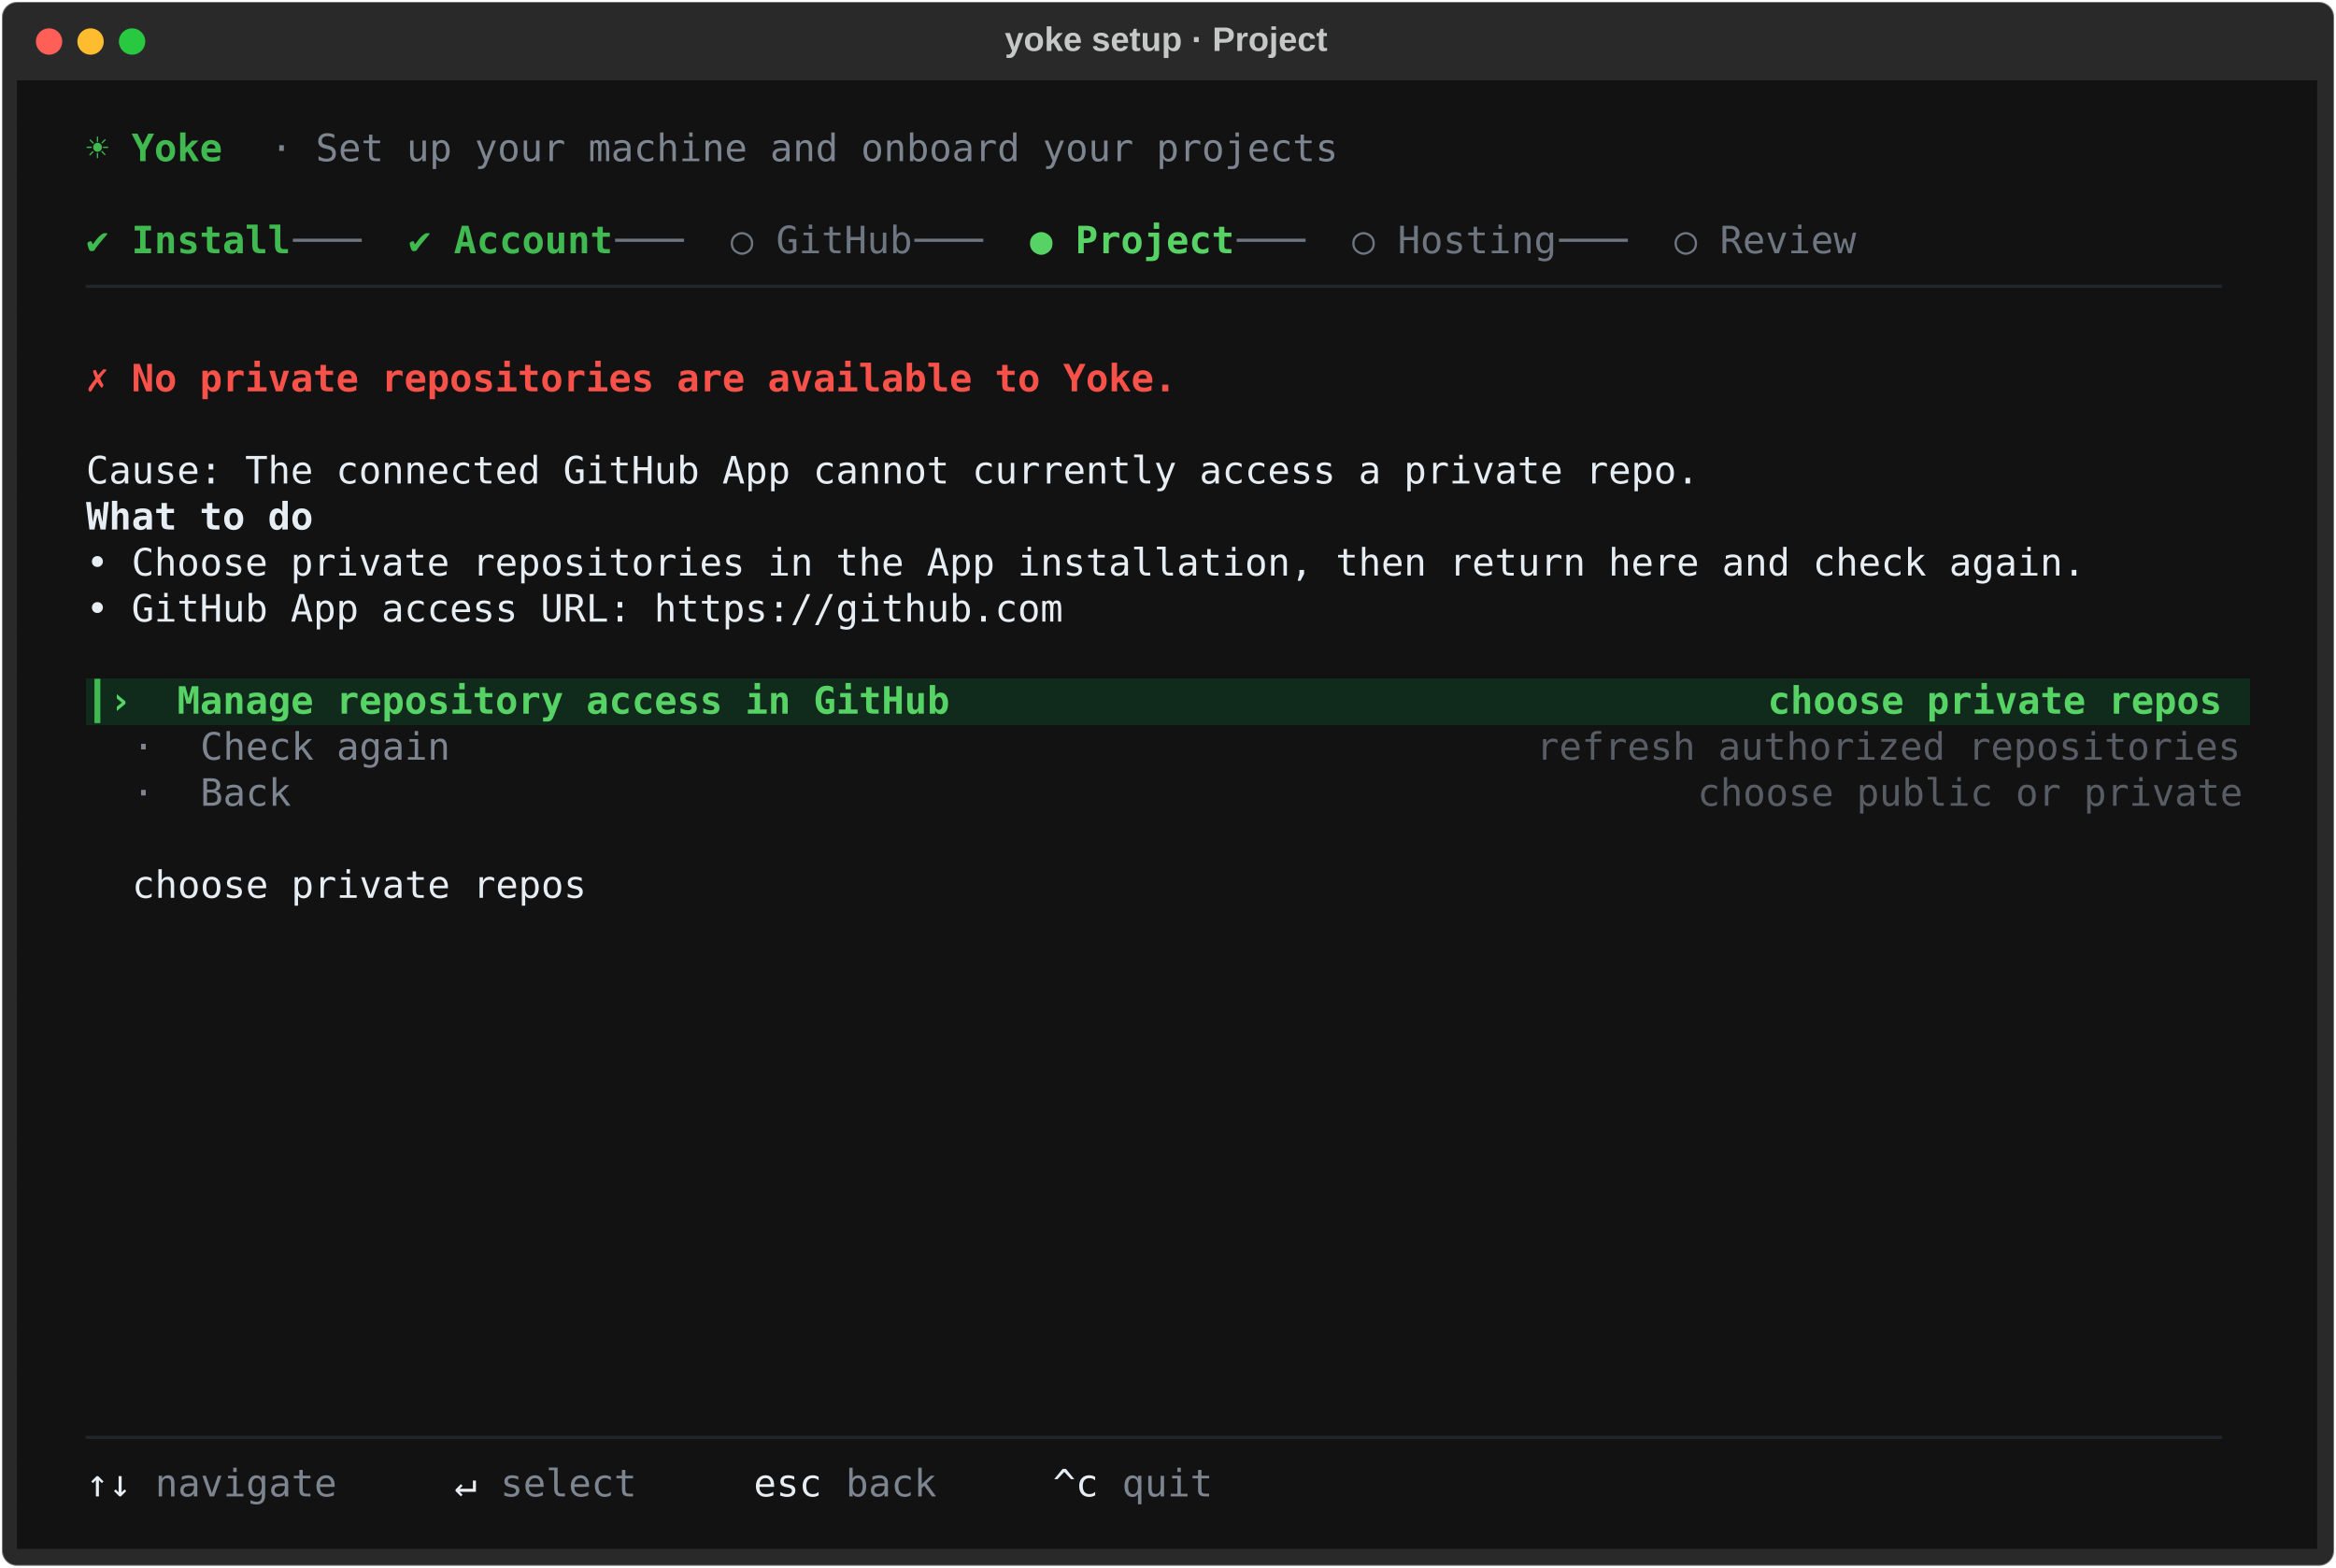
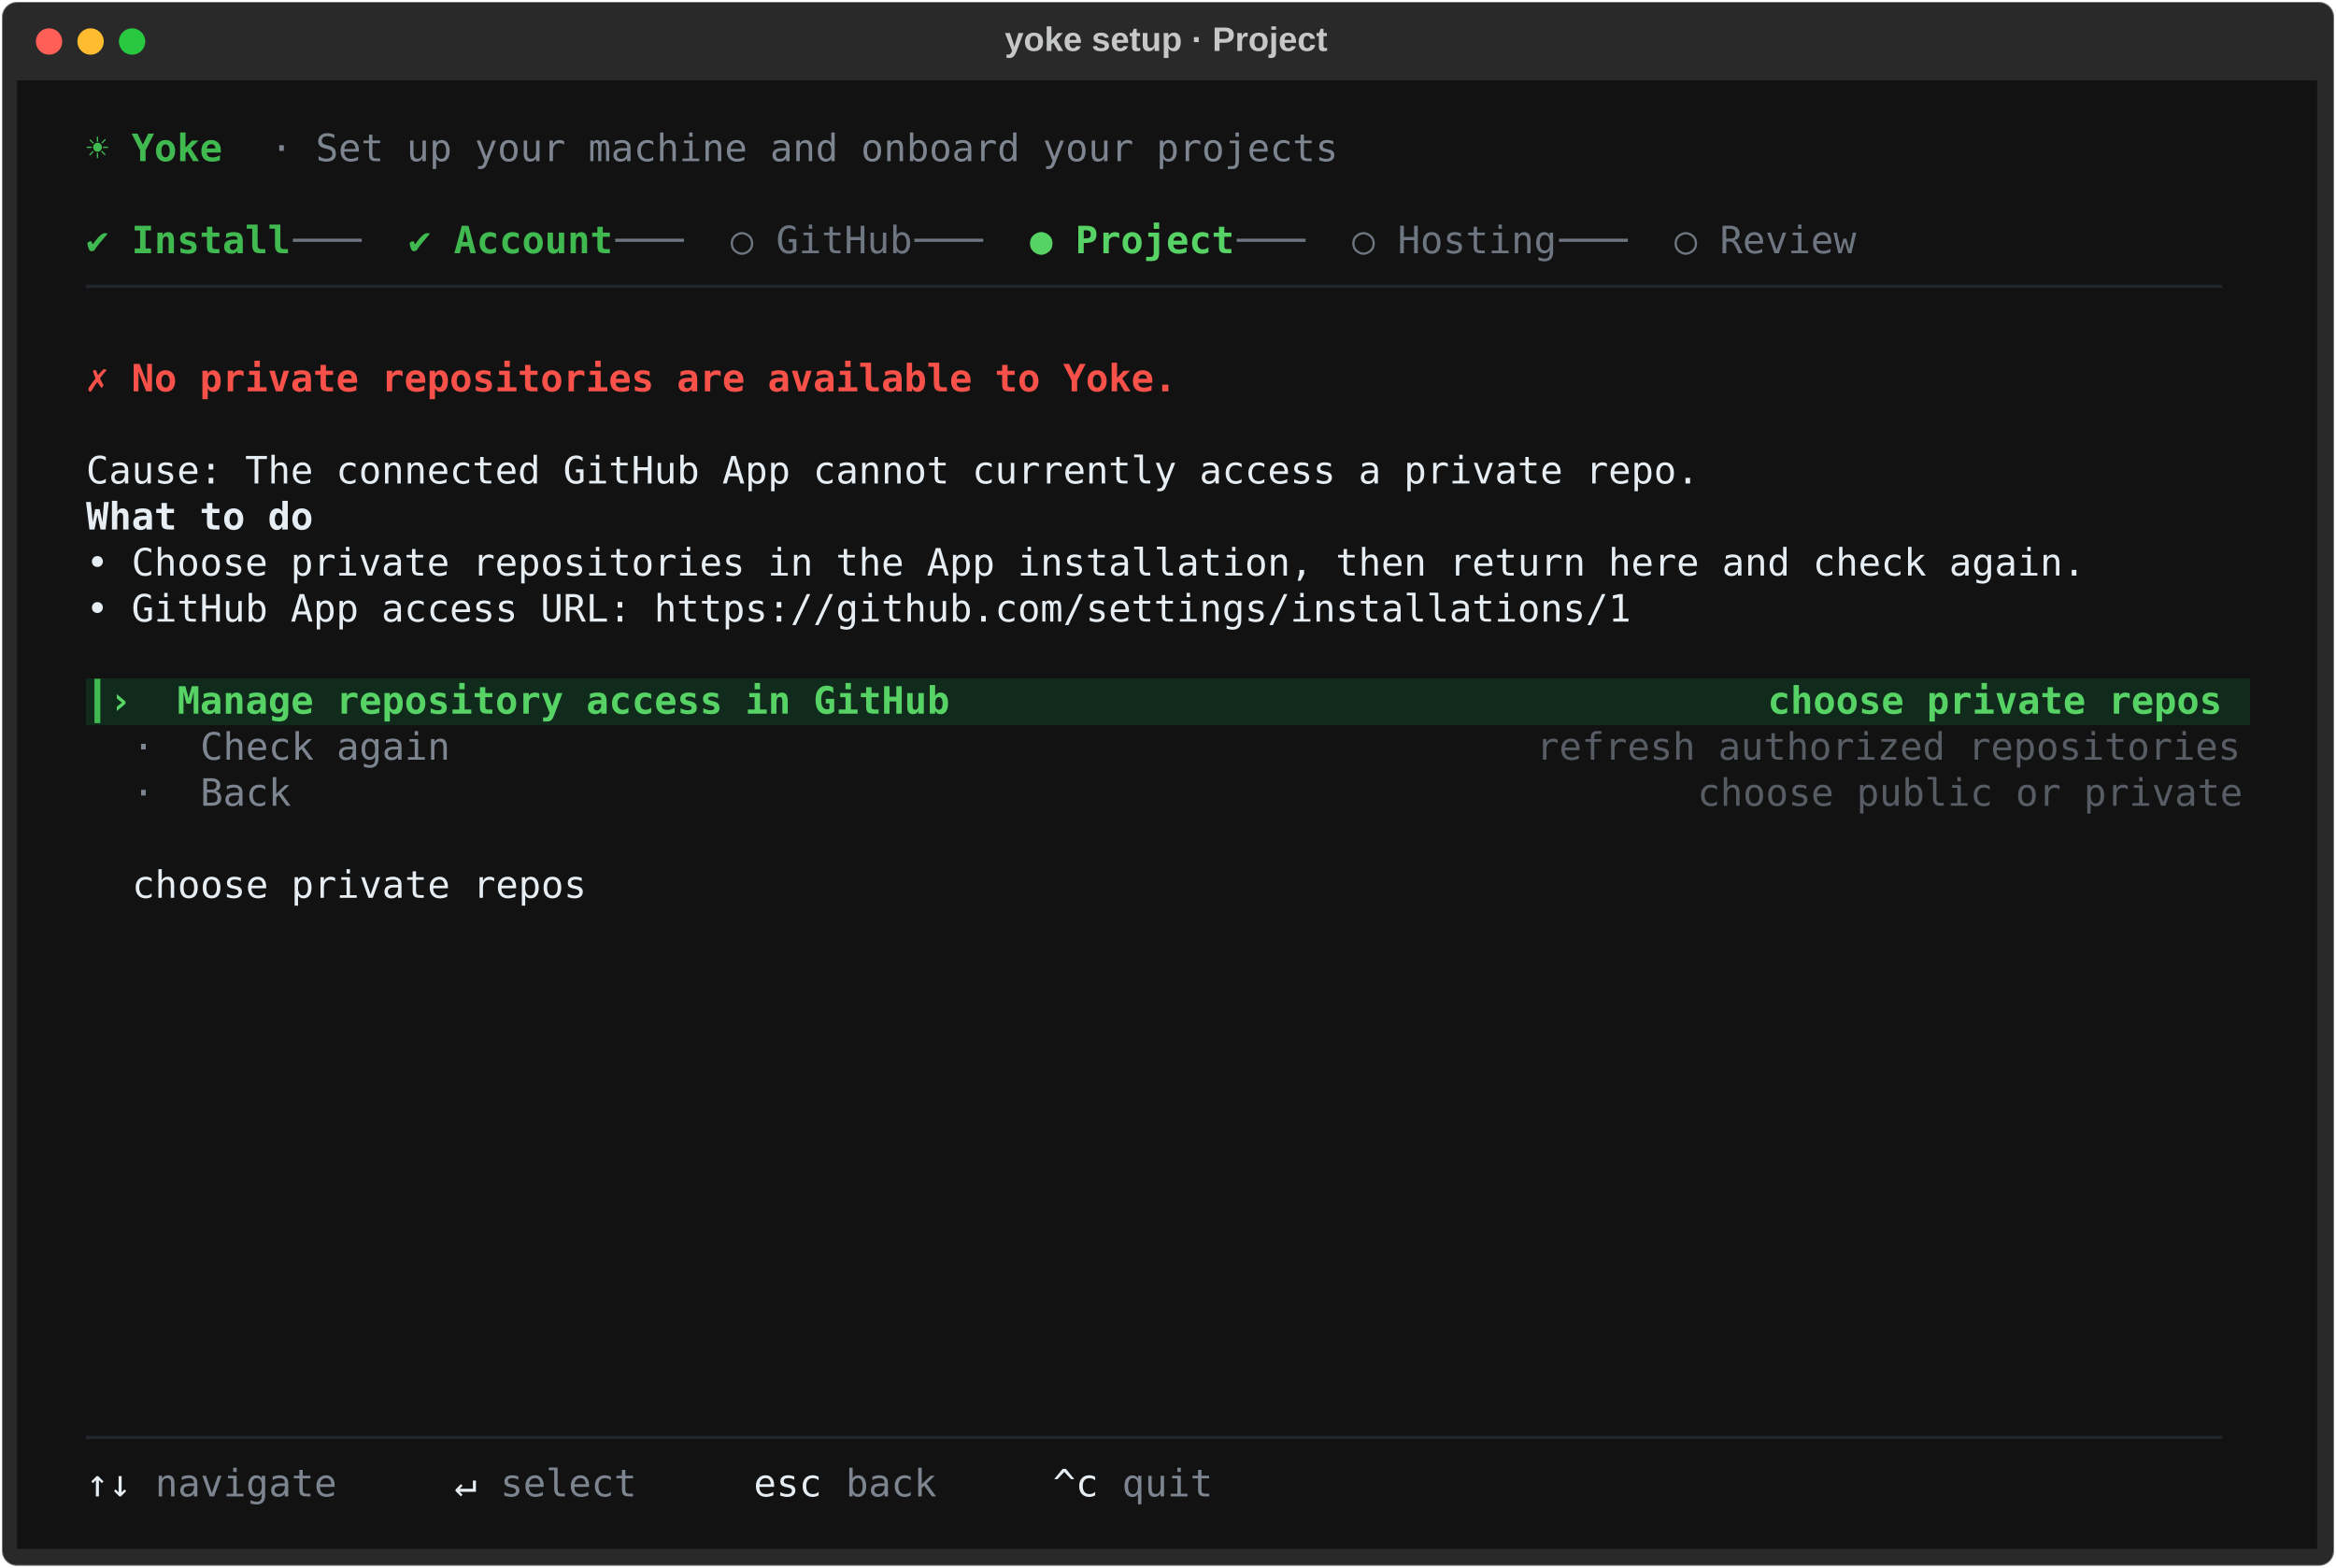
<svg xmlns="http://www.w3.org/2000/svg" class="rich-terminal" viewBox="0 0 1238 830.8">
  <style>

    @font-face {
        font-family: "Fira Code";
        src: local("FiraCode-Regular"),
                url("https://cdnjs.cloudflare.com/ajax/libs/firacode/{{VERSION}}/woff2/FiraCode-Regular.woff2") format("woff2"),
                url("https://cdnjs.cloudflare.com/ajax/libs/firacode/{{VERSION}}/woff/FiraCode-Regular.woff") format("woff");
        font-style: normal;
        font-weight: 400;
    }
    @font-face {
        font-family: "Fira Code";
        src: local("FiraCode-Bold"),
                url("https://cdnjs.cloudflare.com/ajax/libs/firacode/{{VERSION}}/woff2/FiraCode-Bold.woff2") format("woff2"),
                url("https://cdnjs.cloudflare.com/ajax/libs/firacode/{{VERSION}}/woff/FiraCode-Bold.woff") format("woff");
        font-style: bold;
        font-weight: 700;
    }

    .terminal-YOKE-matrix {
        font-family: Fira Code, monospace;
        font-size: 20px;
        line-height: 24.4px;
        font-variant-east-asian: full-width;
    }

    .terminal-YOKE-title {
        font-size: 18px;
        font-weight: bold;
        font-family: arial;
    }

.terminal-YOKE-r2 { fill: #3fb950;font-weight: bold }
.terminal-YOKE-r3 { fill: #e6edf3 }
.terminal-YOKE-r4 { fill: #7d8590 }
.terminal-YOKE-r5 { fill: #6e7681 }
.terminal-YOKE-r6 { fill: #56d364;font-weight: bold }
.terminal-YOKE-r7 { fill: #21262d }
.terminal-YOKE-r8 { fill: #f85149;font-weight: bold }
.terminal-YOKE-r9 { fill: #e6edf3;font-weight: bold }
.terminal-YOKE-r10 { fill: #3fb950 }
.terminal-YOKE-r12 { fill: #585d65 }
    </style>
  <defs>
    <clipPath id="terminal-YOKE-clip-terminal">
      <rect x="0" y="0" width="1219.0" height="779.8" />
    </clipPath>
    <clipPath id="terminal-YOKE-line-0">
      <rect x="0" y="1.5" width="1220" height="24.65" />
    </clipPath>
    <clipPath id="terminal-YOKE-line-1">
      <rect x="0" y="25.9" width="1220" height="24.65" />
    </clipPath>
    <clipPath id="terminal-YOKE-line-2">
      <rect x="0" y="50.3" width="1220" height="24.65" />
    </clipPath>
    <clipPath id="terminal-YOKE-line-3">
      <rect x="0" y="74.7" width="1220" height="24.65" />
    </clipPath>
    <clipPath id="terminal-YOKE-line-4">
      <rect x="0" y="99.1" width="1220" height="24.65" />
    </clipPath>
    <clipPath id="terminal-YOKE-line-5">
      <rect x="0" y="123.5" width="1220" height="24.65" />
    </clipPath>
    <clipPath id="terminal-YOKE-line-6">
      <rect x="0" y="147.9" width="1220" height="24.65" />
    </clipPath>
    <clipPath id="terminal-YOKE-line-7">
      <rect x="0" y="172.3" width="1220" height="24.65" />
    </clipPath>
    <clipPath id="terminal-YOKE-line-8">
      <rect x="0" y="196.7" width="1220" height="24.65" />
    </clipPath>
    <clipPath id="terminal-YOKE-line-9">
      <rect x="0" y="221.1" width="1220" height="24.65" />
    </clipPath>
    <clipPath id="terminal-YOKE-line-10">
      <rect x="0" y="245.5" width="1220" height="24.65" />
    </clipPath>
    <clipPath id="terminal-YOKE-line-11">
      <rect x="0" y="269.9" width="1220" height="24.65" />
    </clipPath>
    <clipPath id="terminal-YOKE-line-12">
      <rect x="0" y="294.3" width="1220" height="24.65" />
    </clipPath>
    <clipPath id="terminal-YOKE-line-13">
      <rect x="0" y="318.7" width="1220" height="24.65" />
    </clipPath>
    <clipPath id="terminal-YOKE-line-14">
      <rect x="0" y="343.1" width="1220" height="24.65" />
    </clipPath>
    <clipPath id="terminal-YOKE-line-15">
      <rect x="0" y="367.5" width="1220" height="24.65" />
    </clipPath>
    <clipPath id="terminal-YOKE-line-16">
      <rect x="0" y="391.9" width="1220" height="24.65" />
    </clipPath>
    <clipPath id="terminal-YOKE-line-17">
      <rect x="0" y="416.3" width="1220" height="24.65" />
    </clipPath>
    <clipPath id="terminal-YOKE-line-18">
      <rect x="0" y="440.7" width="1220" height="24.65" />
    </clipPath>
    <clipPath id="terminal-YOKE-line-19">
      <rect x="0" y="465.1" width="1220" height="24.65" />
    </clipPath>
    <clipPath id="terminal-YOKE-line-20">
      <rect x="0" y="489.5" width="1220" height="24.65" />
    </clipPath>
    <clipPath id="terminal-YOKE-line-21">
      <rect x="0" y="513.9" width="1220" height="24.65" />
    </clipPath>
    <clipPath id="terminal-YOKE-line-22">
      <rect x="0" y="538.3" width="1220" height="24.65" />
    </clipPath>
    <clipPath id="terminal-YOKE-line-23">
      <rect x="0" y="562.7" width="1220" height="24.65" />
    </clipPath>
    <clipPath id="terminal-YOKE-line-24">
      <rect x="0" y="587.1" width="1220" height="24.65" />
    </clipPath>
    <clipPath id="terminal-YOKE-line-25">
      <rect x="0" y="611.5" width="1220" height="24.65" />
    </clipPath>
    <clipPath id="terminal-YOKE-line-26">
      <rect x="0" y="635.9" width="1220" height="24.65" />
    </clipPath>
    <clipPath id="terminal-YOKE-line-27">
      <rect x="0" y="660.3" width="1220" height="24.65" />
    </clipPath>
    <clipPath id="terminal-YOKE-line-28">
      <rect x="0" y="684.7" width="1220" height="24.65" />
    </clipPath>
    <clipPath id="terminal-YOKE-line-29">
      <rect x="0" y="709.1" width="1220" height="24.65" />
    </clipPath>
    <clipPath id="terminal-YOKE-line-30">
      <rect x="0" y="733.5" width="1220" height="24.65" />
    </clipPath>
  </defs>
  <rect fill="#292929" stroke="rgba(255,255,255,0.35)" stroke-width="1" x="1" y="1" width="1236" height="828.8" rx="8" />
  <text class="terminal-YOKE-title" fill="#c5c8c6" text-anchor="middle" x="618" y="27">yoke setup · Project</text>
  <g transform="translate(26,22)">
    <circle cx="0" cy="0" r="7" fill="#ff5f57" />
    <circle cx="22" cy="0" r="7" fill="#febc2e" />
    <circle cx="44" cy="0" r="7" fill="#28c840" />
  </g>
  <g transform="translate(9, 41)" clip-path="url(#terminal-YOKE-clip-terminal)">
    <rect fill="#121212" x="0" y="1.5" width="1220" height="24.65" shape-rendering="crispEdges" />
    <rect fill="#121212" x="0" y="25.9" width="36.6" height="24.65" shape-rendering="crispEdges" />
    <rect fill="#121212" x="36.6" y="25.9" width="73.2" height="24.65" shape-rendering="crispEdges" />
    <rect fill="#121212" x="109.8" y="25.9" width="24.4" height="24.65" shape-rendering="crispEdges" />
    <rect fill="#121212" x="134.2" y="25.9" width="573.4" height="24.65" shape-rendering="crispEdges" />
    <rect fill="#121212" x="707.6" y="25.9" width="512.4" height="24.65" shape-rendering="crispEdges" />
    <rect fill="#121212" x="0" y="50.3" width="1220" height="24.65" shape-rendering="crispEdges" />
    <rect fill="#121212" x="0" y="74.7" width="36.6" height="24.65" shape-rendering="crispEdges" />
    <rect fill="#121212" x="36.6" y="74.7" width="109.8" height="24.65" shape-rendering="crispEdges" />
    <rect fill="#121212" x="146.4" y="74.7" width="61" height="24.65" shape-rendering="crispEdges" />
    <rect fill="#121212" x="207.4" y="74.7" width="109.8" height="24.65" shape-rendering="crispEdges" />
    <rect fill="#121212" x="317.2" y="74.7" width="61" height="24.65" shape-rendering="crispEdges" />
    <rect fill="#121212" x="378.2" y="74.7" width="97.6" height="24.65" shape-rendering="crispEdges" />
    <rect fill="#121212" x="475.8" y="74.7" width="61" height="24.65" shape-rendering="crispEdges" />
    <rect fill="#121212" x="536.8" y="74.7" width="109.8" height="24.65" shape-rendering="crispEdges" />
    <rect fill="#121212" x="646.6" y="74.7" width="61" height="24.65" shape-rendering="crispEdges" />
    <rect fill="#121212" x="707.6" y="74.7" width="109.8" height="24.65" shape-rendering="crispEdges" />
    <rect fill="#121212" x="817.4" y="74.7" width="61" height="24.65" shape-rendering="crispEdges" />
    <rect fill="#121212" x="878.4" y="74.7" width="97.6" height="24.65" shape-rendering="crispEdges" />
    <rect fill="#121212" x="976" y="74.7" width="244" height="24.65" shape-rendering="crispEdges" />
    <rect fill="#121212" x="0" y="99.1" width="36.6" height="24.65" shape-rendering="crispEdges" />
    <rect fill="#121212" x="36.6" y="99.1" width="1146.8" height="24.65" shape-rendering="crispEdges" />
    <rect fill="#121212" x="1183.4" y="99.1" width="36.6" height="24.65" shape-rendering="crispEdges" />
    <rect fill="#121212" x="0" y="123.5" width="1220" height="24.65" shape-rendering="crispEdges" />
    <rect fill="#121212" x="0" y="147.9" width="36.6" height="24.65" shape-rendering="crispEdges" />
    <rect fill="#121212" x="36.6" y="147.9" width="585.6" height="24.65" shape-rendering="crispEdges" />
    <rect fill="#121212" x="622.2" y="147.9" width="597.8" height="24.65" shape-rendering="crispEdges" />
    <rect fill="#121212" x="0" y="172.3" width="36.6" height="24.65" shape-rendering="crispEdges" />
    <rect fill="#121212" x="36.6" y="172.3" width="0" height="24.65" shape-rendering="crispEdges" />
    <rect fill="#121212" x="36.6" y="172.3" width="1183.4" height="24.65" shape-rendering="crispEdges" />
    <rect fill="#121212" x="0" y="196.7" width="36.6" height="24.65" shape-rendering="crispEdges" />
    <rect fill="#121212" x="36.6" y="196.7" width="866.2" height="24.65" shape-rendering="crispEdges" />
    <rect fill="#121212" x="902.8" y="196.7" width="317.2" height="24.65" shape-rendering="crispEdges" />
    <rect fill="#121212" x="0" y="221.1" width="36.6" height="24.65" shape-rendering="crispEdges" />
    <rect fill="#121212" x="36.6" y="221.1" width="122" height="24.65" shape-rendering="crispEdges" />
    <rect fill="#121212" x="158.6" y="221.1" width="1061.4" height="24.65" shape-rendering="crispEdges" />
    <rect fill="#121212" x="0" y="245.5" width="36.6" height="24.65" shape-rendering="crispEdges" />
    <rect fill="#121212" x="36.6" y="245.5" width="1098" height="24.65" shape-rendering="crispEdges" />
    <rect fill="#121212" x="1134.6" y="245.5" width="85.4" height="24.65" shape-rendering="crispEdges" />
    <rect fill="#121212" x="0" y="269.9" width="36.6" height="24.65" shape-rendering="crispEdges" />
-     <rect fill="#121212" x="36.6" y="269.9" width="549" height="24.65" shape-rendering="crispEdges" />
-     <rect fill="#121212" x="585.6" y="269.9" width="634.4" height="24.65" shape-rendering="crispEdges" />
+     <rect fill="#121212" x="36.6" y="269.9" width="854" height="24.65" shape-rendering="crispEdges" />
+     <rect fill="#121212" x="890.6" y="269.9" width="329.4" height="24.65" shape-rendering="crispEdges" />
    <rect fill="#121212" x="0" y="294.3" width="36.6" height="24.65" shape-rendering="crispEdges" />
    <rect fill="#121212" x="36.6" y="294.3" width="0" height="24.65" shape-rendering="crispEdges" />
    <rect fill="#121212" x="36.6" y="294.3" width="1183.4" height="24.65" shape-rendering="crispEdges" />
    <rect fill="#121212" x="0" y="318.7" width="36.6" height="24.65" shape-rendering="crispEdges" />
    <rect fill="#102a1c" x="36.6" y="318.7" width="12.2" height="24.65" shape-rendering="crispEdges" />
    <rect fill="#102a1c" x="48.8" y="318.7" width="1134.6" height="24.65" shape-rendering="crispEdges" />
    <rect fill="#121212" x="1183.4" y="318.7" width="36.6" height="24.65" shape-rendering="crispEdges" />
    <rect fill="#121212" x="0" y="343.1" width="36.6" height="24.65" shape-rendering="crispEdges" />
    <rect fill="#121212" x="36.6" y="343.1" width="12.2" height="24.65" shape-rendering="crispEdges" />
    <rect fill="#121212" x="48.8" y="343.1" width="12.2" height="24.65" shape-rendering="crispEdges" />
    <rect fill="#121212" x="61" y="343.1" width="744.2" height="24.65" shape-rendering="crispEdges" />
    <rect fill="#121212" x="805.2" y="343.1" width="378.2" height="24.65" shape-rendering="crispEdges" />
    <rect fill="#121212" x="1183.4" y="343.1" width="36.6" height="24.65" shape-rendering="crispEdges" />
    <rect fill="#121212" x="0" y="367.5" width="36.6" height="24.65" shape-rendering="crispEdges" />
    <rect fill="#121212" x="36.6" y="367.5" width="12.2" height="24.65" shape-rendering="crispEdges" />
    <rect fill="#121212" x="48.8" y="367.5" width="12.2" height="24.65" shape-rendering="crispEdges" />
    <rect fill="#121212" x="61" y="367.5" width="829.6" height="24.65" shape-rendering="crispEdges" />
    <rect fill="#121212" x="890.6" y="367.5" width="292.8" height="24.65" shape-rendering="crispEdges" />
    <rect fill="#121212" x="1183.4" y="367.5" width="36.6" height="24.65" shape-rendering="crispEdges" />
    <rect fill="#121212" x="0" y="391.9" width="36.6" height="24.65" shape-rendering="crispEdges" />
    <rect fill="#121212" x="36.6" y="391.9" width="1146.8" height="24.65" shape-rendering="crispEdges" />
    <rect fill="#121212" x="1183.4" y="391.9" width="36.6" height="24.65" shape-rendering="crispEdges" />
    <rect fill="#121212" x="0" y="416.3" width="36.6" height="24.65" shape-rendering="crispEdges" />
    <rect fill="#121212" x="36.6" y="416.3" width="24.4" height="24.65" shape-rendering="crispEdges" />
    <rect fill="#121212" x="61" y="416.3" width="244" height="24.65" shape-rendering="crispEdges" />
    <rect fill="#121212" x="305" y="416.3" width="841.8" height="24.65" shape-rendering="crispEdges" />
    <rect fill="#121212" x="1146.8" y="416.3" width="36.6" height="24.65" shape-rendering="crispEdges" />
    <rect fill="#121212" x="1183.4" y="416.3" width="36.6" height="24.65" shape-rendering="crispEdges" />
    <rect fill="#121212" x="0" y="440.7" width="36.6" height="24.65" shape-rendering="crispEdges" />
    <rect fill="#121212" x="36.6" y="440.7" width="1183.4" height="24.65" shape-rendering="crispEdges" />
    <rect fill="#121212" x="0" y="465.1" width="36.6" height="24.65" shape-rendering="crispEdges" />
    <rect fill="#121212" x="36.6" y="465.1" width="1183.4" height="24.65" shape-rendering="crispEdges" />
    <rect fill="#121212" x="0" y="489.5" width="36.6" height="24.65" shape-rendering="crispEdges" />
    <rect fill="#121212" x="36.6" y="489.5" width="1183.4" height="24.65" shape-rendering="crispEdges" />
    <rect fill="#121212" x="0" y="513.9" width="36.6" height="24.65" shape-rendering="crispEdges" />
    <rect fill="#121212" x="36.6" y="513.9" width="1183.4" height="24.65" shape-rendering="crispEdges" />
    <rect fill="#121212" x="0" y="538.3" width="36.6" height="24.65" shape-rendering="crispEdges" />
    <rect fill="#121212" x="36.6" y="538.3" width="1183.4" height="24.65" shape-rendering="crispEdges" />
    <rect fill="#121212" x="0" y="562.7" width="36.6" height="24.65" shape-rendering="crispEdges" />
    <rect fill="#121212" x="36.6" y="562.7" width="1183.4" height="24.65" shape-rendering="crispEdges" />
    <rect fill="#121212" x="0" y="587.1" width="36.6" height="24.65" shape-rendering="crispEdges" />
    <rect fill="#121212" x="36.6" y="587.1" width="1183.4" height="24.65" shape-rendering="crispEdges" />
    <rect fill="#121212" x="0" y="611.5" width="36.6" height="24.65" shape-rendering="crispEdges" />
    <rect fill="#121212" x="36.6" y="611.5" width="1183.4" height="24.65" shape-rendering="crispEdges" />
    <rect fill="#121212" x="0" y="635.9" width="36.6" height="24.65" shape-rendering="crispEdges" />
    <rect fill="#121212" x="36.6" y="635.9" width="1183.4" height="24.65" shape-rendering="crispEdges" />
    <rect fill="#121212" x="0" y="660.3" width="36.6" height="24.65" shape-rendering="crispEdges" />
    <rect fill="#121212" x="36.6" y="660.3" width="1183.4" height="24.65" shape-rendering="crispEdges" />
    <rect fill="#121212" x="0" y="684.7" width="36.6" height="24.65" shape-rendering="crispEdges" />
    <rect fill="#121212" x="36.6" y="684.7" width="1183.4" height="24.65" shape-rendering="crispEdges" />
    <rect fill="#121212" x="0" y="709.1" width="36.6" height="24.65" shape-rendering="crispEdges" />
    <rect fill="#121212" x="36.6" y="709.1" width="1146.8" height="24.65" shape-rendering="crispEdges" />
    <rect fill="#121212" x="1183.4" y="709.1" width="36.6" height="24.65" shape-rendering="crispEdges" />
    <rect fill="#121212" x="0" y="733.5" width="36.6" height="24.65" shape-rendering="crispEdges" />
    <rect fill="#121212" x="36.6" y="733.5" width="24.4" height="24.65" shape-rendering="crispEdges" />
    <rect fill="#121212" x="61" y="733.5" width="12.2" height="24.65" shape-rendering="crispEdges" />
    <rect fill="#121212" x="73.2" y="733.5" width="97.6" height="24.65" shape-rendering="crispEdges" />
    <rect fill="#121212" x="170.8" y="733.5" width="61" height="24.65" shape-rendering="crispEdges" />
    <rect fill="#121212" x="231.8" y="733.5" width="12.2" height="24.65" shape-rendering="crispEdges" />
    <rect fill="#121212" x="244" y="733.5" width="12.2" height="24.65" shape-rendering="crispEdges" />
    <rect fill="#121212" x="256.2" y="733.5" width="73.2" height="24.65" shape-rendering="crispEdges" />
    <rect fill="#121212" x="329.4" y="733.5" width="61" height="24.65" shape-rendering="crispEdges" />
    <rect fill="#121212" x="390.4" y="733.5" width="36.6" height="24.65" shape-rendering="crispEdges" />
    <rect fill="#121212" x="427" y="733.5" width="12.2" height="24.65" shape-rendering="crispEdges" />
    <rect fill="#121212" x="439.2" y="733.5" width="48.8" height="24.65" shape-rendering="crispEdges" />
    <rect fill="#121212" x="488" y="733.5" width="61" height="24.65" shape-rendering="crispEdges" />
    <rect fill="#121212" x="549" y="733.5" width="24.4" height="24.65" shape-rendering="crispEdges" />
    <rect fill="#121212" x="573.4" y="733.5" width="12.2" height="24.65" shape-rendering="crispEdges" />
    <rect fill="#121212" x="585.6" y="733.5" width="48.8" height="24.65" shape-rendering="crispEdges" />
    <rect fill="#121212" x="634.4" y="733.5" width="585.6" height="24.65" shape-rendering="crispEdges" />
    <rect fill="#121212" x="0" y="757.9" width="1220" height="24.65" shape-rendering="crispEdges" />
    <g class="terminal-YOKE-matrix">
      <text class="terminal-YOKE-r2" x="36.6" y="44.4" textLength="73.2" clip-path="url(#terminal-YOKE-line-1)">☀ Yoke</text>
      <text class="terminal-YOKE-r4" x="134.2" y="44.4" textLength="573.4" clip-path="url(#terminal-YOKE-line-1)">· Set up your machine and onboard your projects</text>
      <text class="terminal-YOKE-r2" x="36.6" y="93.2" textLength="109.8" clip-path="url(#terminal-YOKE-line-3)">✔ Install</text>
      <text class="terminal-YOKE-r5" x="146.4" y="93.2" textLength="61" clip-path="url(#terminal-YOKE-line-3)"> ─── </text>
      <text class="terminal-YOKE-r2" x="207.4" y="93.2" textLength="109.8" clip-path="url(#terminal-YOKE-line-3)">✔ Account</text>
      <text class="terminal-YOKE-r5" x="317.2" y="93.2" textLength="61" clip-path="url(#terminal-YOKE-line-3)"> ─── </text>
      <text class="terminal-YOKE-r5" x="378.2" y="93.2" textLength="97.6" clip-path="url(#terminal-YOKE-line-3)">○ GitHub</text>
      <text class="terminal-YOKE-r5" x="475.8" y="93.2" textLength="61" clip-path="url(#terminal-YOKE-line-3)"> ─── </text>
      <text class="terminal-YOKE-r6" x="536.8" y="93.2" textLength="109.8" clip-path="url(#terminal-YOKE-line-3)">● Project</text>
      <text class="terminal-YOKE-r5" x="646.6" y="93.2" textLength="61" clip-path="url(#terminal-YOKE-line-3)"> ─── </text>
      <text class="terminal-YOKE-r5" x="707.6" y="93.2" textLength="109.8" clip-path="url(#terminal-YOKE-line-3)">○ Hosting</text>
      <text class="terminal-YOKE-r5" x="817.4" y="93.2" textLength="61" clip-path="url(#terminal-YOKE-line-3)"> ─── </text>
      <text class="terminal-YOKE-r5" x="878.4" y="93.2" textLength="97.6" clip-path="url(#terminal-YOKE-line-3)">○ Review</text>
      <text class="terminal-YOKE-r7" x="36.6" y="117.6" textLength="1146.8" clip-path="url(#terminal-YOKE-line-4)">──────────────────────────────────────────────────────────────────────────────────────────────</text>
      <text class="terminal-YOKE-r8" x="36.6" y="166.4" textLength="585.6" clip-path="url(#terminal-YOKE-line-6)">✗ No private repositories are available to Yoke.</text>
      <text class="terminal-YOKE-r3" x="36.6" y="215.2" textLength="866.2" clip-path="url(#terminal-YOKE-line-8)">Cause: The connected GitHub App cannot currently access a private repo.</text>
      <text class="terminal-YOKE-r9" x="36.6" y="239.6" textLength="122" clip-path="url(#terminal-YOKE-line-9)">What to do</text>
      <text class="terminal-YOKE-r3" x="36.6" y="264" textLength="1098" clip-path="url(#terminal-YOKE-line-10)">  • Choose private repositories in the App installation, then return here and check again.</text>
-       <text class="terminal-YOKE-r3" x="36.6" y="288.4" textLength="549" clip-path="url(#terminal-YOKE-line-11)">  • GitHub App access URL: https://github.com</text>
+       <text class="terminal-YOKE-r3" x="36.6" y="288.4" textLength="854" clip-path="url(#terminal-YOKE-line-11)">  • GitHub App access URL: https://github.com/settings/installations/1</text>
      <text class="terminal-YOKE-r10" x="36.6" y="337.2" textLength="12.2" clip-path="url(#terminal-YOKE-line-13)">┃</text>
      <text class="terminal-YOKE-r6" x="48.8" y="337.2" textLength="1134.6" clip-path="url(#terminal-YOKE-line-13)">›  Manage repository access in GitHub                                    choose private repos</text>
      <text class="terminal-YOKE-r4" x="61" y="361.6" textLength="744.2" clip-path="url(#terminal-YOKE-line-14)">·  Check again                                               </text>
      <text class="terminal-YOKE-r12" x="805.2" y="361.6" textLength="378.2" clip-path="url(#terminal-YOKE-line-14)">refresh authorized repositories</text>
      <text class="terminal-YOKE-r4" x="61" y="386" textLength="829.6" clip-path="url(#terminal-YOKE-line-15)">·  Back                                                             </text>
      <text class="terminal-YOKE-r12" x="890.6" y="386" textLength="292.8" clip-path="url(#terminal-YOKE-line-15)">choose public or private</text>
      <text class="terminal-YOKE-r3" x="61" y="434.8" textLength="244" clip-path="url(#terminal-YOKE-line-17)">choose private repos</text>
      <text class="terminal-YOKE-r7" x="36.6" y="727.6" textLength="1146.8" clip-path="url(#terminal-YOKE-line-29)">──────────────────────────────────────────────────────────────────────────────────────────────</text>
      <text class="terminal-YOKE-r3" x="36.6" y="752" textLength="24.4" clip-path="url(#terminal-YOKE-line-30)">↑↓</text>
      <text class="terminal-YOKE-r4" x="73.2" y="752" textLength="97.6" clip-path="url(#terminal-YOKE-line-30)">navigate</text>
      <text class="terminal-YOKE-r3" x="231.8" y="752" textLength="12.2" clip-path="url(#terminal-YOKE-line-30)">↵</text>
      <text class="terminal-YOKE-r4" x="256.2" y="752" textLength="73.2" clip-path="url(#terminal-YOKE-line-30)">select</text>
      <text class="terminal-YOKE-r3" x="390.4" y="752" textLength="36.6" clip-path="url(#terminal-YOKE-line-30)">esc</text>
      <text class="terminal-YOKE-r4" x="439.2" y="752" textLength="48.8" clip-path="url(#terminal-YOKE-line-30)">back</text>
      <text class="terminal-YOKE-r3" x="549" y="752" textLength="24.4" clip-path="url(#terminal-YOKE-line-30)">^c</text>
      <text class="terminal-YOKE-r4" x="585.6" y="752" textLength="48.8" clip-path="url(#terminal-YOKE-line-30)">quit</text>
    </g>
  </g>
</svg>
